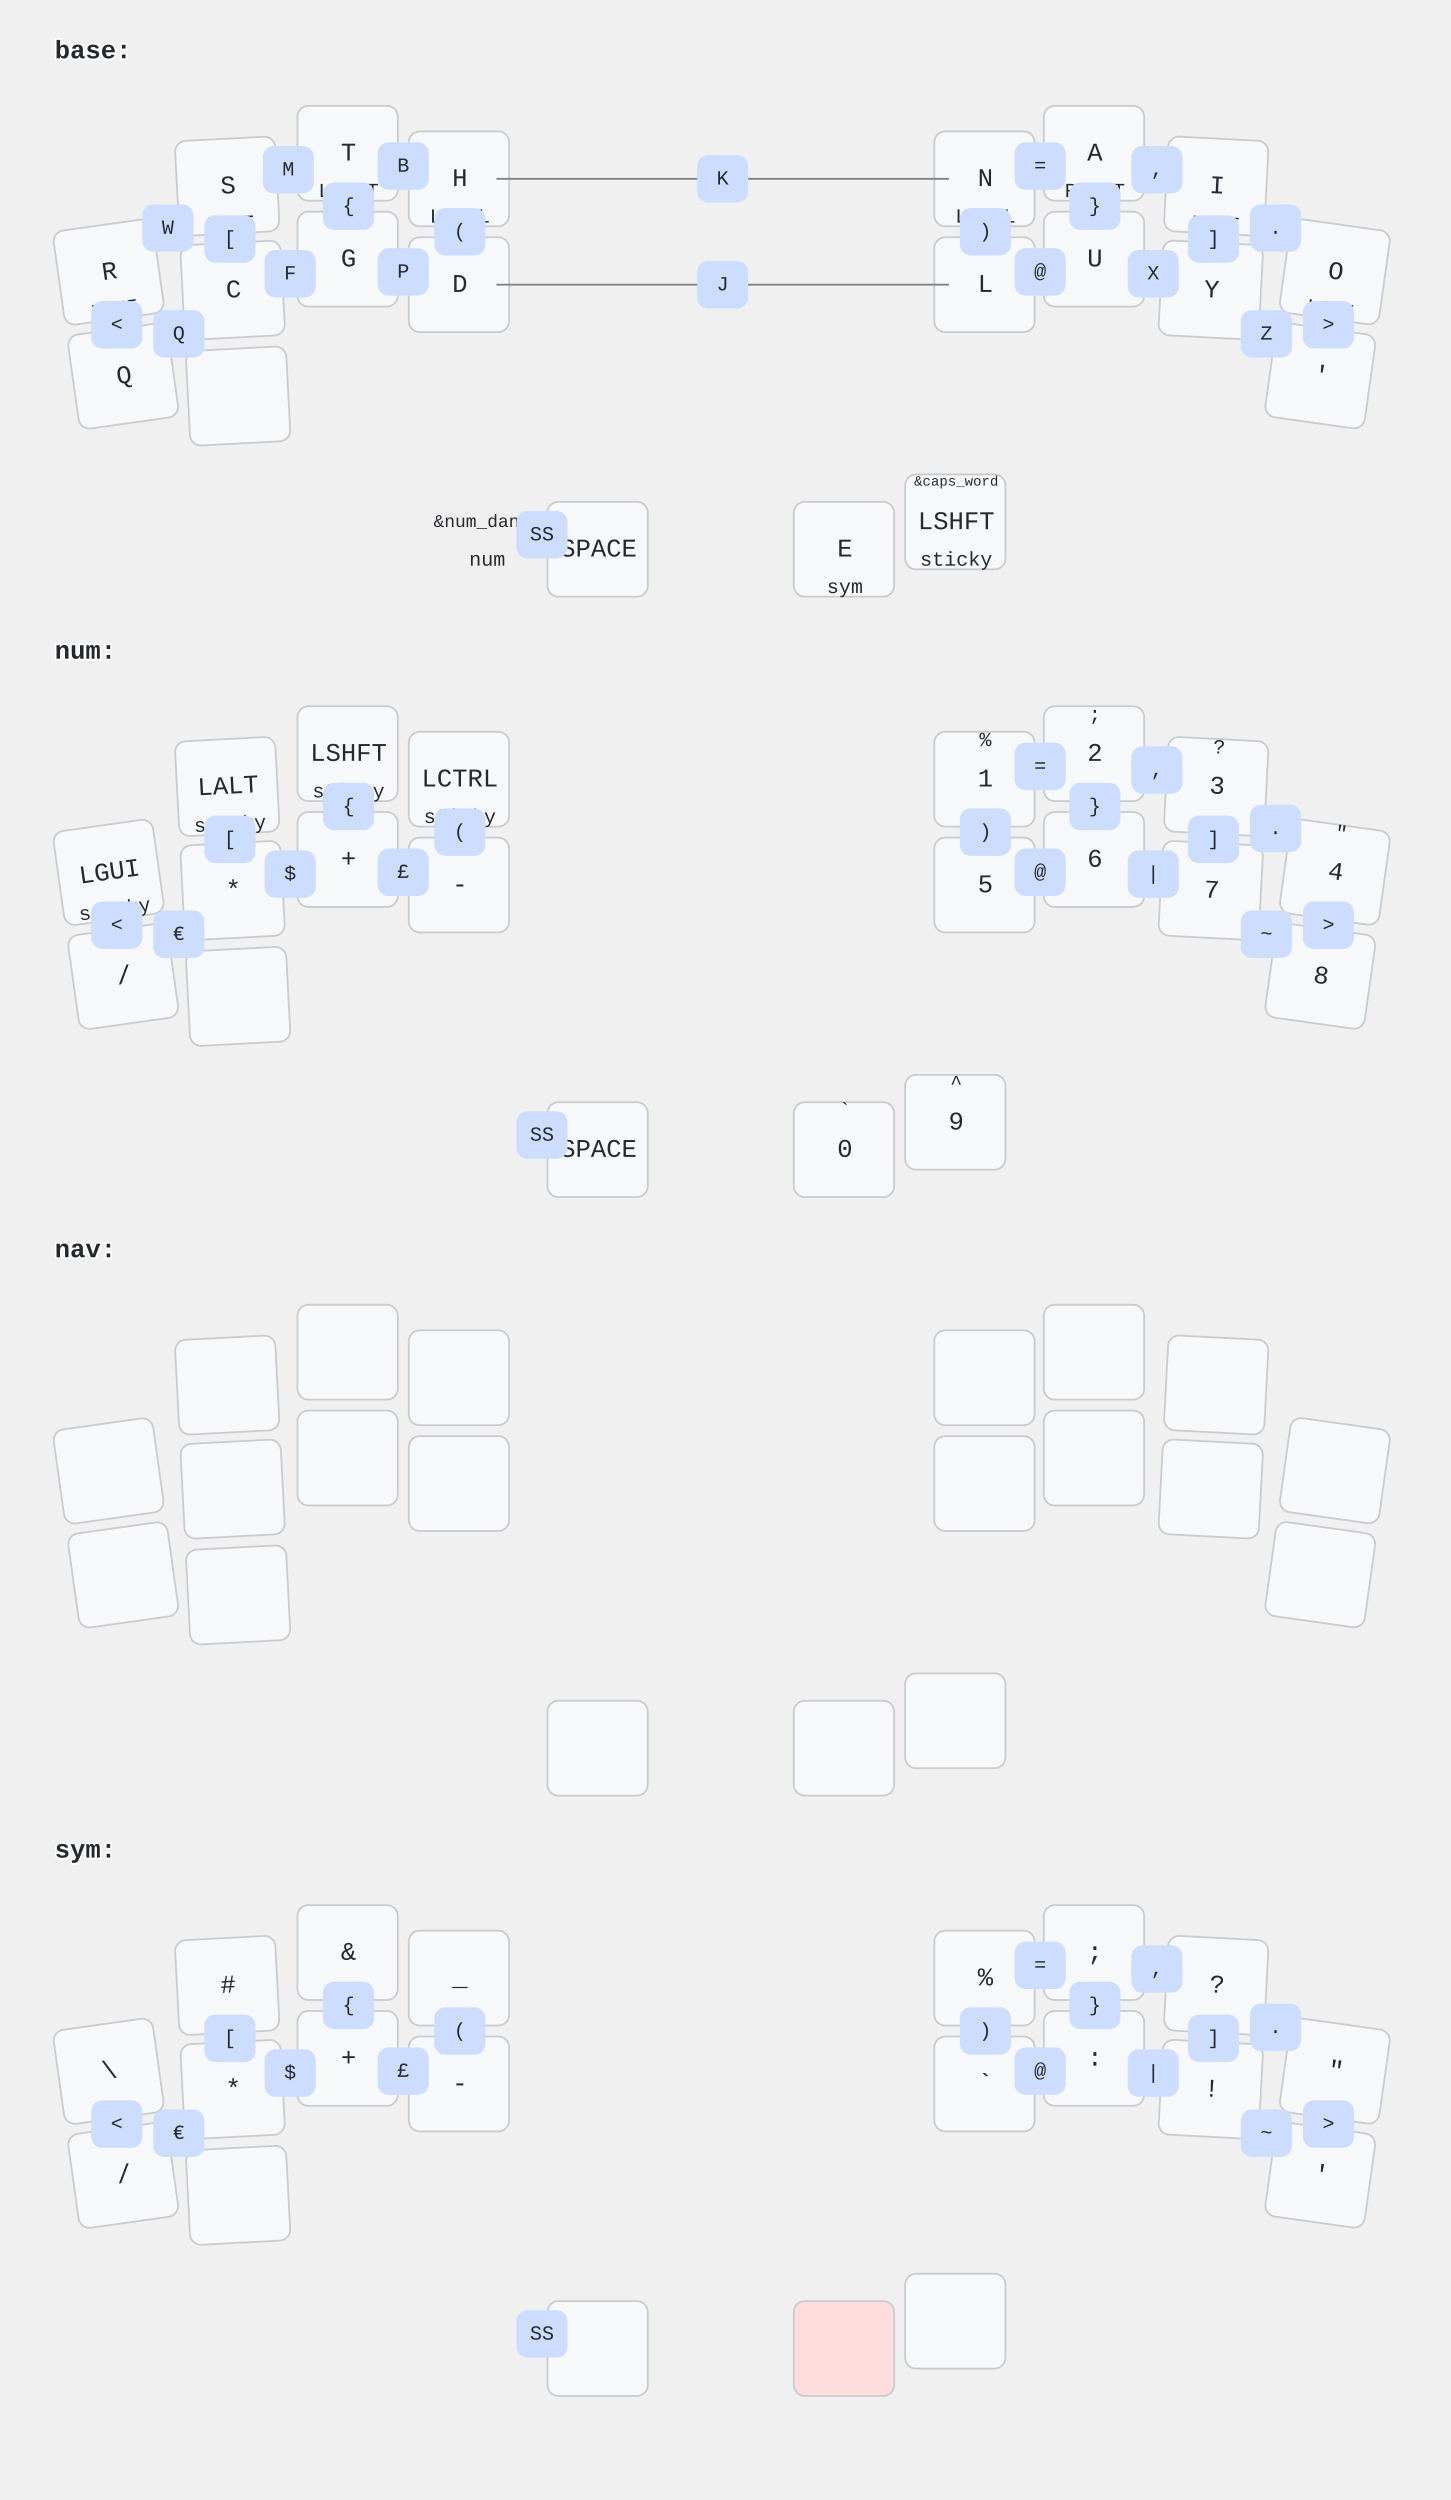
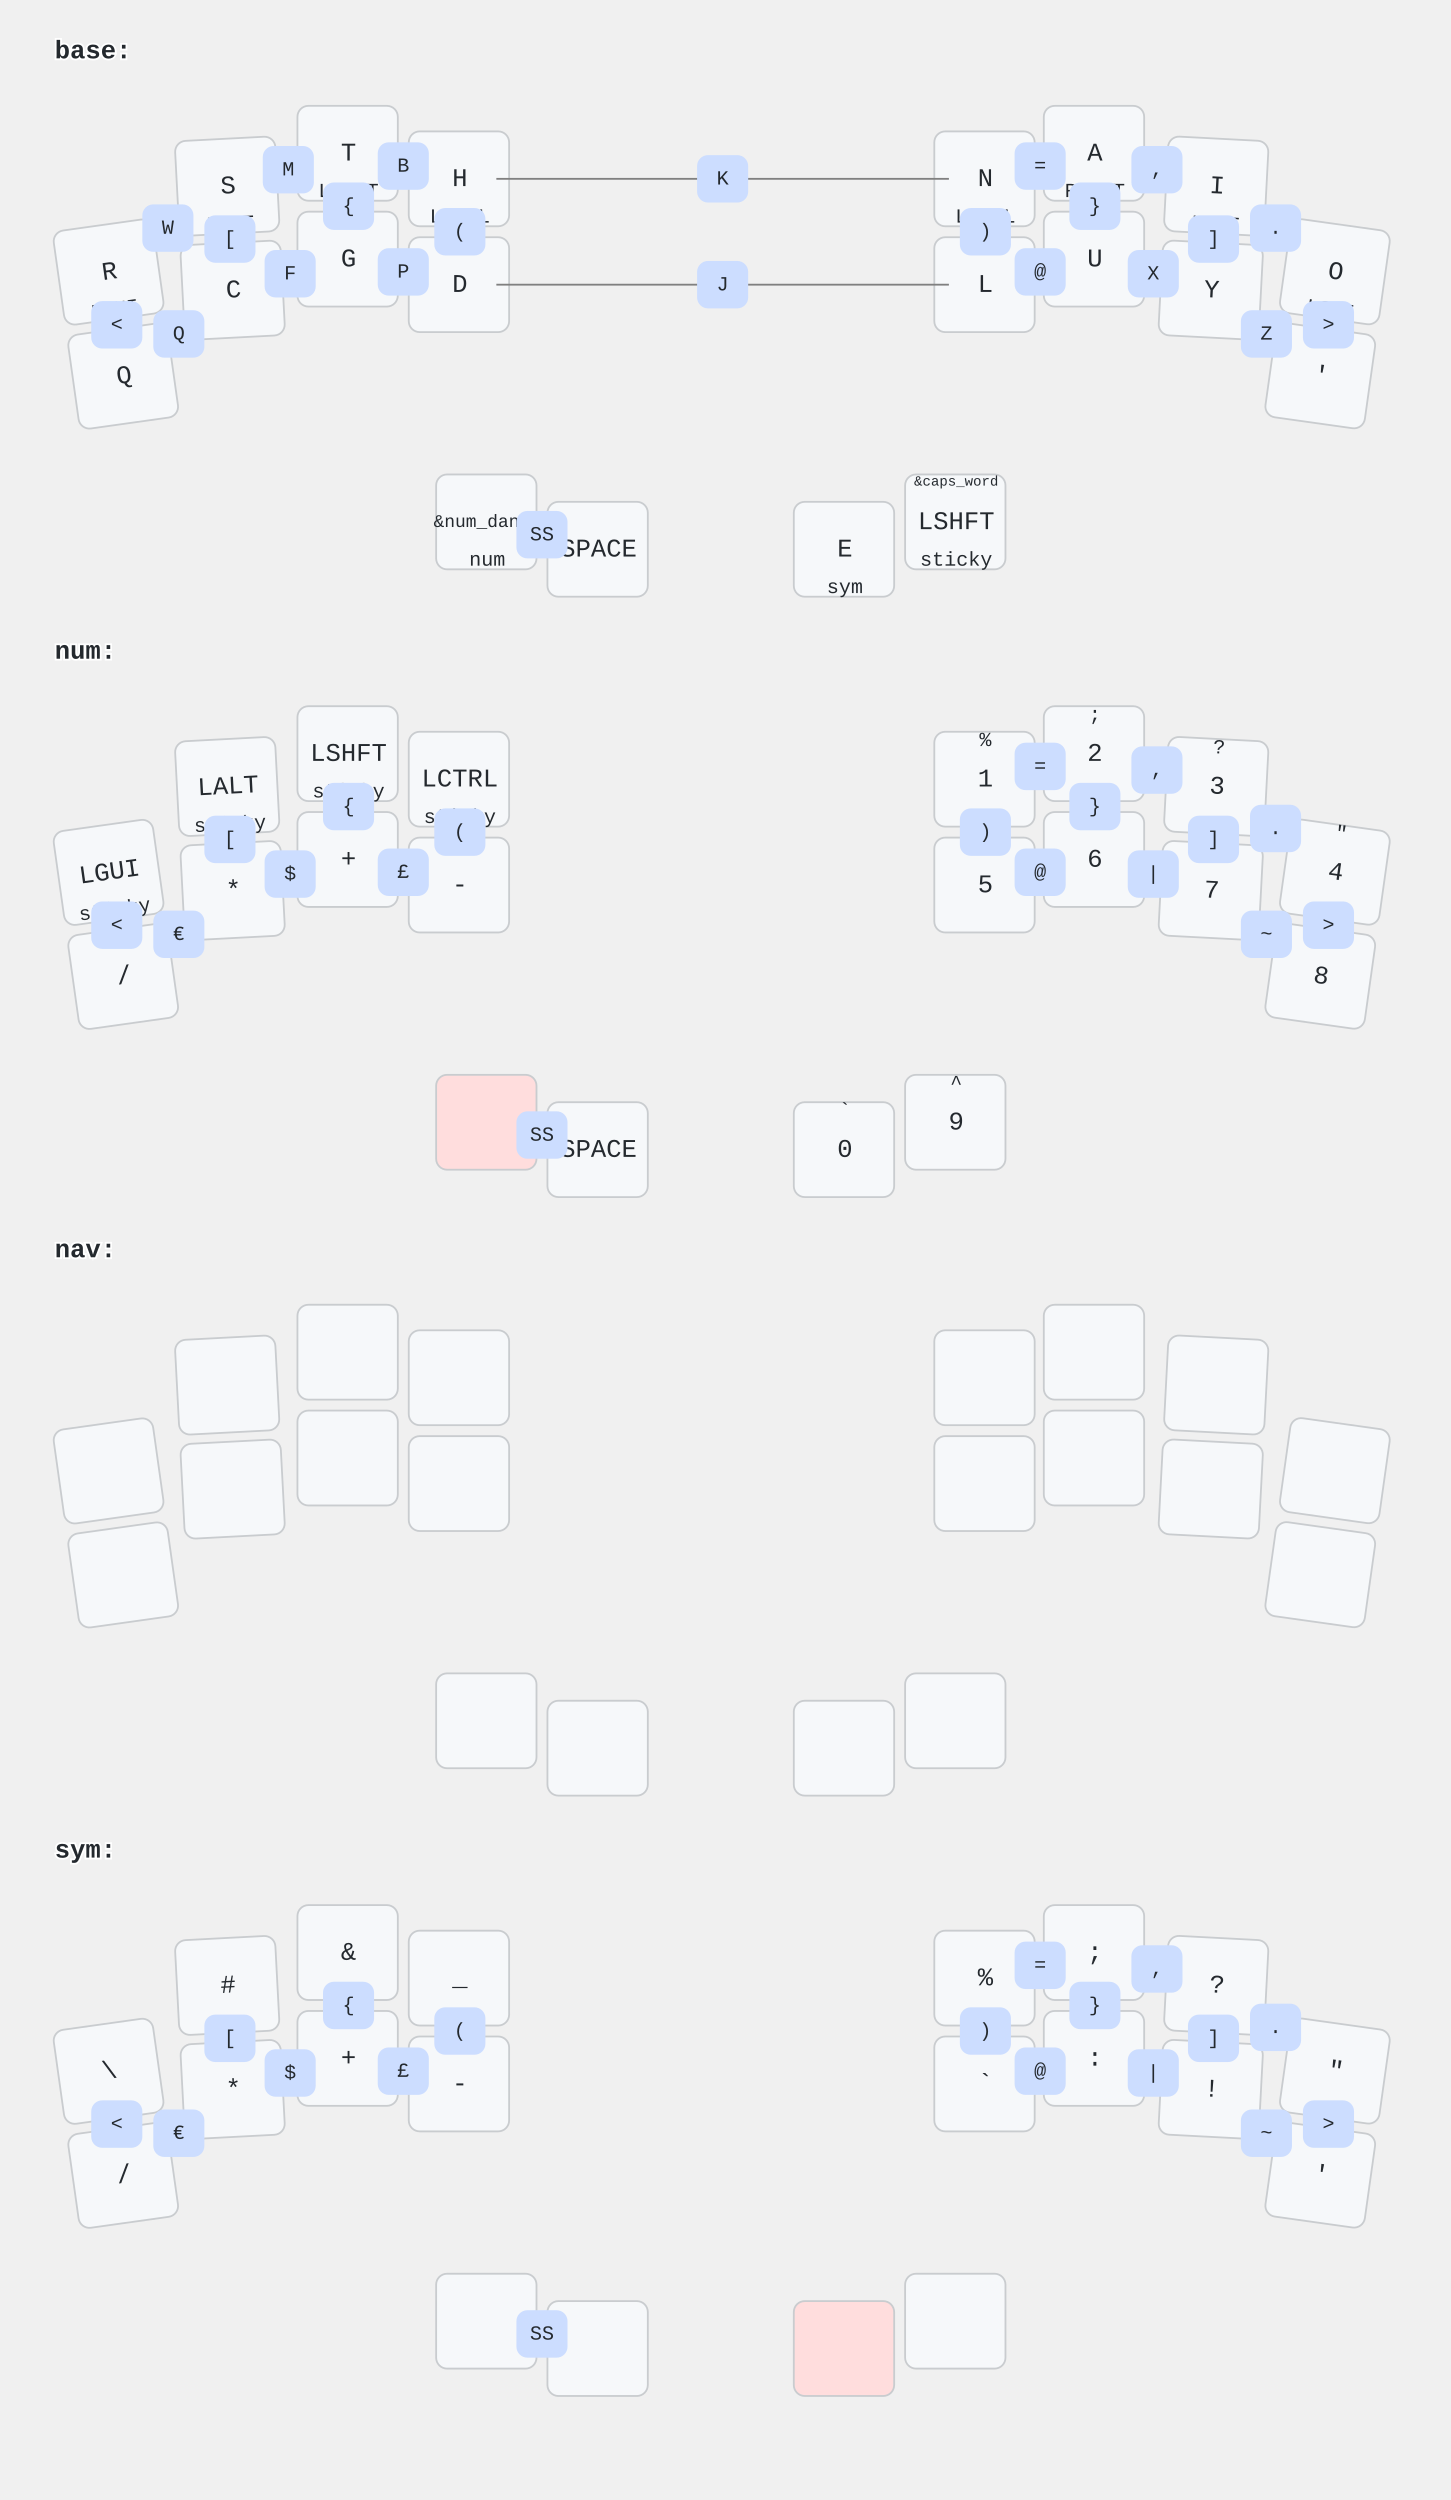
<svg xmlns="http://www.w3.org/2000/svg" width="795" height="1370" viewBox="0 0 795 1370" class="keymap">
  <style>/* inherit t  o force styles through use tags */
svg path {
    fill: inherit;
}

/* font and background color specifications */
svg.keymap {
    font-family: SFMono-Regular,Consolas,Liberation Mono,Menlo,monospace;
    font-size: 14px;
    font-kerning: normal;
    text-rendering: optimizeLegibility;
    fill: #24292e;
}

/* default key styling */
rect.key {
    fill: #f6f8fa;
    stroke: #c9cccf;
    stroke-width: 1;
}

/* default key side styling, only used is draw_key_sides is set */
rect.side {
    filter: brightness(90%);
}

/* color accent for combo boxes */
rect.combo, rect.combo-separate {
    fill: #cdf;
}

/* color accent for held keys */
rect.held, rect.combo.held {
    fill: #fdd;
}

/* color accent for ghost (optional) keys */
rect.ghost, rect.combo.ghost {
    display: none;
}

text {
    text-anchor: middle;
    dominant-baseline: middle;
}

/* styling for layer labels */
text.label {
    font-weight: bold;
    text-anchor: start;
    stroke: white;
    stroke-width: 2;
    paint-order: stroke;
}

/* styling for combo tap, and key hold/shifted label text */
text.combo, text.hold, text.shifted {
    font-size: 11px;
}

text.hold {
    text-anchor: middle;
    dominant-baseline: auto;
}

text.shifted {
    text-anchor: middle;
    dominant-baseline: hanging;
}

/* styling for hold/shifted label text in combo box */
text.combo.hold, text.combo.shifted {
    font-size: 8px;
}

/* lighter symbol for transparent keys */
text.trans {
    fill: #7b7e81;
}

/* styling for combo dendrons */
path.combo {
    stroke-width: 1;
    stroke: gray;
    fill: none;
}

/* Start Tabler Icons Cleanup */
/* cannot use height/width with glyphs */
.icon-tabler &gt; path {
    fill: inherit;
    stroke: inherit;
    stroke-width: 2;
}
/* hide tabler's default box */
.icon-tabler &gt; path[stroke="none"][fill="none"] {
    visibility: hidden;
}
/* End Tabler Icons Cleanup */
</style>
  <g transform="translate(30, 0)" class="layer-base">
    <text x="0" y="28" class="label">base:</text>
    <g transform="translate(0, 56)">
      <g transform="translate(30, 93) rotate(-8.0)" class="key keypos-0">
        <rect rx="6" ry="6" x="-28" y="-26" width="55" height="52" class="key" />
        <text x="0" y="0" class="key tap">R</text>
        <text x="0" y="24" class="key hold">LGUI</text>
      </g>
      <g transform="translate(95, 46) rotate(-3.0)" class="key keypos-1">
        <rect rx="6" ry="6" x="-28" y="-26" width="55" height="52" class="key" />
        <text x="0" y="0" class="key tap">S</text>
        <text x="0" y="24" class="key hold">LALT</text>
      </g>
      <g transform="translate(161, 28)" class="key keypos-2">
        <rect rx="6" ry="6" x="-28" y="-26" width="55" height="52" class="key" />
        <text x="0" y="0" class="key tap">T</text>
        <text x="0" y="24" class="key hold">LSHFT</text>
      </g>
      <g transform="translate(222, 42)" class="key keypos-3">
        <rect rx="6" ry="6" x="-28" y="-26" width="55" height="52" class="key" />
        <text x="0" y="0" class="key tap">H</text>
        <text x="0" y="24" class="key hold">LCTRL</text>
      </g>
      <g transform="translate(283, 71)" class="key ghost keypos-4">
        <rect rx="6" ry="6" x="-28" y="-26" width="55" height="52" class="key ghost" />
      </g>
      <g transform="translate(449, 71)" class="key ghost keypos-5">
        <rect rx="6" ry="6" x="-28" y="-26" width="55" height="52" class="key ghost" />
      </g>
      <g transform="translate(510, 42)" class="key keypos-6">
        <rect rx="6" ry="6" x="-28" y="-26" width="55" height="52" class="key" />
        <text x="0" y="0" class="key tap">N</text>
        <text x="0" y="24" class="key hold">LCTRL</text>
      </g>
      <g transform="translate(570, 28)" class="key keypos-7">
        <rect rx="6" ry="6" x="-28" y="-26" width="55" height="52" class="key" />
        <text x="0" y="0" class="key tap">A</text>
        <text x="0" y="24" class="key hold">RSHFT</text>
      </g>
      <g transform="translate(637, 46) rotate(3.0)" class="key keypos-8">
        <rect rx="6" ry="6" x="-28" y="-26" width="55" height="52" class="key" />
        <text x="0" y="0" class="key tap">I</text>
        <text x="0" y="24" class="key hold">LALT</text>
      </g>
      <g transform="translate(702, 93) rotate(8.0)" class="key keypos-9">
        <rect rx="6" ry="6" x="-28" y="-26" width="55" height="52" class="key" />
        <text x="0" y="0" class="key tap">O</text>
        <text x="0" y="24" class="key hold">LGUI</text>
      </g>
      <g transform="translate(38, 150) rotate(-8.0)" class="key keypos-10">
        <rect rx="6" ry="6" x="-28" y="-26" width="55" height="52" class="key" />
        <text x="0" y="0" class="key tap">Q</text>
      </g>
      <g transform="translate(98, 103) rotate(-3.0)" class="key keypos-11">
        <rect rx="6" ry="6" x="-28" y="-26" width="55" height="52" class="key" />
        <text x="0" y="0" class="key tap">C</text>
      </g>
      <g transform="translate(161, 86)" class="key keypos-12">
        <rect rx="6" ry="6" x="-28" y="-26" width="55" height="52" class="key" />
        <text x="0" y="0" class="key tap">G</text>
      </g>
      <g transform="translate(222, 100)" class="key keypos-13">
        <rect rx="6" ry="6" x="-28" y="-26" width="55" height="52" class="key" />
        <text x="0" y="0" class="key tap">D</text>
      </g>
      <g transform="translate(283, 129)" class="key ghost keypos-14">
        <rect rx="6" ry="6" x="-28" y="-26" width="55" height="52" class="key ghost" />
      </g>
      <g transform="translate(449, 129)" class="key ghost keypos-15">
        <rect rx="6" ry="6" x="-28" y="-26" width="55" height="52" class="key ghost" />
      </g>
      <g transform="translate(510, 100)" class="key keypos-16">
        <rect rx="6" ry="6" x="-28" y="-26" width="55" height="52" class="key" />
        <text x="0" y="0" class="key tap">L</text>
      </g>
      <g transform="translate(570, 86)" class="key keypos-17">
        <rect rx="6" ry="6" x="-28" y="-26" width="55" height="52" class="key" />
        <text x="0" y="0" class="key tap">U</text>
      </g>
      <g transform="translate(634, 103) rotate(3.0)" class="key keypos-18">
        <rect rx="6" ry="6" x="-28" y="-26" width="55" height="52" class="key" />
        <text x="0" y="0" class="key tap">Y</text>
      </g>
      <g transform="translate(694, 150) rotate(8.0)" class="key keypos-19">
        <rect rx="6" ry="6" x="-28" y="-26" width="55" height="52" class="key" />
        <text x="0" y="0" class="key tap">'</text>
      </g>
-       <g transform="translate(101, 161) rotate(-3.0)" class="key trans keypos-20">
-         <rect rx="6" ry="6" x="-28" y="-26" width="55" height="52" class="key trans" />
+       <g transform="translate(101, 161) rotate(-3.0)" class="key ghost keypos-20">
+         <rect rx="6" ry="6" x="-28" y="-26" width="55" height="52" class="key ghost" />
      </g>
      <g transform="translate(161, 143)" class="key ghost keypos-21">
        <rect rx="6" ry="6" x="-28" y="-26" width="55" height="52" class="key ghost" />
      </g>
      <g transform="translate(222, 158)" class="key ghost keypos-22">
        <rect rx="6" ry="6" x="-28" y="-26" width="55" height="52" class="key ghost" />
      </g>
      <g transform="translate(510, 158)" class="key ghost keypos-23">
        <rect rx="6" ry="6" x="-28" y="-26" width="55" height="52" class="key ghost" />
      </g>
      <g transform="translate(570, 143)" class="key ghost keypos-24">
        <rect rx="6" ry="6" x="-28" y="-26" width="55" height="52" class="key ghost" />
      </g>
      <g transform="translate(631, 161) rotate(3.0)" class="key ghost keypos-25">
        <rect rx="6" ry="6" x="-28" y="-26" width="55" height="52" class="key ghost" />
      </g>
-       <g transform="translate(237, 230)" class="key ghost keypos-26">
-         <rect rx="6" ry="6" x="-28" y="-26" width="55" height="52" class="key ghost" />
-         <text x="0" y="0" class="key ghost tap">
+       <g transform="translate(237, 230)" class="key keypos-26">
+         <rect rx="6" ry="6" x="-28" y="-26" width="55" height="52" class="key" />
+         <text x="0" y="0" class="key tap">
          <tspan style="font-size: 70%">&amp;num_dance</tspan>
        </text>
-         <text x="0" y="24" class="key ghost hold">num</text>
+         <text x="0" y="24" class="key hold">num</text>
      </g>
      <g transform="translate(298, 245)" class="key keypos-27">
        <rect rx="6" ry="6" x="-28" y="-26" width="55" height="52" class="key" />
        <text x="0" y="0" class="key tap">SPACE</text>
      </g>
      <g transform="translate(433, 245)" class="key keypos-28">
        <rect rx="6" ry="6" x="-28" y="-26" width="55" height="52" class="key" />
        <text x="0" y="0" class="key tap">E</text>
        <text x="0" y="24" class="key hold">sym</text>
      </g>
      <g transform="translate(494, 230)" class="key keypos-29">
        <rect rx="6" ry="6" x="-28" y="-26" width="55" height="52" class="key" />
        <text x="0" y="0" class="key tap">LSHFT</text>
        <text x="0" y="24" class="key hold">sticky</text>
        <text x="0" y="-24" class="key shifted">
          <tspan style="font-size: 70%">&amp;caps_word</tspan>
        </text>
      </g>
      <g class="combo combopos-0">
        <rect rx="6" ry="6" x="48" y="56" width="28" height="26" class="combo" />
        <text x="62" y="69" class="combo tap">W</text>
      </g>
      <g class="combo combopos-1">
        <rect rx="6" ry="6" x="114" y="24" width="28" height="26" class="combo" />
        <text x="128" y="37" class="combo tap">M</text>
      </g>
      <g class="combo combopos-2">
        <rect rx="6" ry="6" x="177" y="22" width="28" height="26" class="combo" />
        <text x="191" y="35" class="combo tap">B</text>
      </g>
      <g class="combo combopos-3">
        <path d="M366,42 l-124,0" class="combo" />
        <path d="M366,42 l124,0" class="combo" />
        <rect rx="6" ry="6" x="352" y="29" width="28" height="26" class="combo" />
        <text x="366" y="42" class="combo tap">K</text>
      </g>
      <g class="combo combopos-4">
        <rect rx="6" ry="6" x="526" y="22" width="28" height="26" class="combo" />
        <text x="540" y="35" class="combo tap">=</text>
      </g>
      <g class="combo combopos-5">
        <rect rx="6" ry="6" x="590" y="24" width="28" height="26" class="combo" />
        <text x="604" y="37" class="combo tap">,</text>
      </g>
      <g class="combo combopos-6">
        <rect rx="6" ry="6" x="655" y="56" width="28" height="26" class="combo" />
        <text x="669" y="69" class="combo tap">.</text>
      </g>
      <g class="combo combopos-7">
        <rect rx="6" ry="6" x="54" y="114" width="28" height="26" class="combo" />
        <text x="68" y="127" class="combo tap">Q</text>
      </g>
      <g class="combo combopos-8">
        <rect rx="6" ry="6" x="115" y="81" width="28" height="26" class="combo" />
        <text x="129" y="94" class="combo tap">F</text>
      </g>
      <g class="combo combopos-9">
        <rect rx="6" ry="6" x="177" y="80" width="28" height="26" class="combo" />
        <text x="191" y="93" class="combo tap">P</text>
      </g>
      <g class="combo combopos-10">
        <path d="M366,100 l-124,0" class="combo" />
        <path d="M366,100 l124,0" class="combo" />
        <rect rx="6" ry="6" x="352" y="87" width="28" height="26" class="combo" />
        <text x="366" y="100" class="combo tap">J</text>
      </g>
      <g class="combo combopos-11">
        <rect rx="6" ry="6" x="526" y="80" width="28" height="26" class="combo" />
        <text x="540" y="93" class="combo tap">@</text>
      </g>
      <g class="combo combopos-12">
        <rect rx="6" ry="6" x="588" y="81" width="28" height="26" class="combo" />
        <text x="602" y="94" class="combo tap">X</text>
      </g>
      <g class="combo combopos-13">
        <rect rx="6" ry="6" x="650" y="114" width="28" height="26" class="combo" />
        <text x="664" y="127" class="combo tap">Z</text>
      </g>
      <g class="combo combopos-14">
        <rect rx="6" ry="6" x="253" y="224" width="28" height="26" class="combo" />
        <text x="267" y="237" class="combo tap">SS</text>
      </g>
      <g class="combo combopos-15">
        <rect rx="6" ry="6" x="20" y="109" width="28" height="26" class="combo" />
        <text x="34" y="122" class="combo tap">&lt;</text>
      </g>
      <g class="combo combopos-16">
        <rect rx="6" ry="6" x="82" y="62" width="28" height="26" class="combo" />
        <text x="96" y="75" class="combo tap">[</text>
      </g>
      <g class="combo combopos-17">
        <rect rx="6" ry="6" x="147" y="44" width="28" height="26" class="combo" />
        <text x="161" y="57" class="combo tap">{</text>
      </g>
      <g class="combo combopos-18">
        <rect rx="6" ry="6" x="208" y="58" width="28" height="26" class="combo" />
        <text x="222" y="71" class="combo tap">(</text>
      </g>
      <g class="combo combopos-19">
        <rect rx="6" ry="6" x="496" y="58" width="28" height="26" class="combo" />
        <text x="510" y="71" class="combo tap">)</text>
      </g>
      <g class="combo combopos-20">
        <rect rx="6" ry="6" x="556" y="44" width="28" height="26" class="combo" />
        <text x="570" y="57" class="combo tap">}</text>
      </g>
      <g class="combo combopos-21">
        <rect rx="6" ry="6" x="621" y="62" width="28" height="26" class="combo" />
        <text x="635" y="75" class="combo tap">]</text>
      </g>
      <g class="combo combopos-22">
        <rect rx="6" ry="6" x="684" y="109" width="28" height="26" class="combo" />
        <text x="698" y="122" class="combo tap">&gt;</text>
      </g>
    </g>
  </g>
  <g transform="translate(30, 329)" class="layer-num">
    <text x="0" y="28" class="label">num:</text>
    <g transform="translate(0, 56)">
      <g transform="translate(30, 93) rotate(-8.0)" class="key keypos-0">
        <rect rx="6" ry="6" x="-28" y="-26" width="55" height="52" class="key" />
        <text x="0" y="0" class="key tap">LGUI</text>
        <text x="0" y="24" class="key hold">sticky</text>
      </g>
      <g transform="translate(95, 46) rotate(-3.0)" class="key keypos-1">
        <rect rx="6" ry="6" x="-28" y="-26" width="55" height="52" class="key" />
        <text x="0" y="0" class="key tap">LALT</text>
        <text x="0" y="24" class="key hold">sticky</text>
      </g>
      <g transform="translate(161, 28)" class="key keypos-2">
        <rect rx="6" ry="6" x="-28" y="-26" width="55" height="52" class="key" />
        <text x="0" y="0" class="key tap">LSHFT</text>
        <text x="0" y="24" class="key hold">sticky</text>
      </g>
      <g transform="translate(222, 42)" class="key keypos-3">
        <rect rx="6" ry="6" x="-28" y="-26" width="55" height="52" class="key" />
        <text x="0" y="0" class="key tap">LCTRL</text>
        <text x="0" y="24" class="key hold">sticky</text>
      </g>
      <g transform="translate(283, 71)" class="key ghost keypos-4">
        <rect rx="6" ry="6" x="-28" y="-26" width="55" height="52" class="key ghost" />
      </g>
      <g transform="translate(449, 71)" class="key ghost keypos-5">
        <rect rx="6" ry="6" x="-28" y="-26" width="55" height="52" class="key ghost" />
      </g>
      <g transform="translate(510, 42)" class="key keypos-6">
        <rect rx="6" ry="6" x="-28" y="-26" width="55" height="52" class="key" />
        <text x="0" y="0" class="key tap">1</text>
        <text x="0" y="-24" class="key shifted">%</text>
      </g>
      <g transform="translate(570, 28)" class="key keypos-7">
        <rect rx="6" ry="6" x="-28" y="-26" width="55" height="52" class="key" />
        <text x="0" y="0" class="key tap">2</text>
        <text x="0" y="-24" class="key shifted">;</text>
      </g>
      <g transform="translate(637, 46) rotate(3.0)" class="key keypos-8">
        <rect rx="6" ry="6" x="-28" y="-26" width="55" height="52" class="key" />
        <text x="0" y="0" class="key tap">3</text>
        <text x="0" y="-24" class="key shifted">?</text>
      </g>
      <g transform="translate(702, 93) rotate(8.0)" class="key keypos-9">
        <rect rx="6" ry="6" x="-28" y="-26" width="55" height="52" class="key" />
        <text x="0" y="0" class="key tap">4</text>
        <text x="0" y="-24" class="key shifted">"</text>
      </g>
      <g transform="translate(38, 150) rotate(-8.0)" class="key keypos-10">
        <rect rx="6" ry="6" x="-28" y="-26" width="55" height="52" class="key" />
        <text x="0" y="0" class="key tap">/</text>
        <text x="0" y="-24" class="key shifted">\</text>
      </g>
      <g transform="translate(98, 103) rotate(-3.0)" class="key keypos-11">
        <rect rx="6" ry="6" x="-28" y="-26" width="55" height="52" class="key" />
        <text x="0" y="0" class="key tap">*</text>
        <text x="0" y="-24" class="key shifted">#</text>
      </g>
      <g transform="translate(161, 86)" class="key keypos-12">
        <rect rx="6" ry="6" x="-28" y="-26" width="55" height="52" class="key" />
        <text x="0" y="0" class="key tap">+</text>
        <text x="0" y="-24" class="key shifted">&amp;</text>
      </g>
      <g transform="translate(222, 100)" class="key keypos-13">
        <rect rx="6" ry="6" x="-28" y="-26" width="55" height="52" class="key" />
        <text x="0" y="0" class="key tap">-</text>
        <text x="0" y="-24" class="key shifted">_</text>
      </g>
      <g transform="translate(283, 129)" class="key ghost keypos-14">
        <rect rx="6" ry="6" x="-28" y="-26" width="55" height="52" class="key ghost" />
      </g>
      <g transform="translate(449, 129)" class="key ghost keypos-15">
        <rect rx="6" ry="6" x="-28" y="-26" width="55" height="52" class="key ghost" />
      </g>
      <g transform="translate(510, 100)" class="key keypos-16">
        <rect rx="6" ry="6" x="-28" y="-26" width="55" height="52" class="key" />
        <text x="0" y="0" class="key tap">5</text>
        <text x="0" y="-24" class="key shifted">`</text>
      </g>
      <g transform="translate(570, 86)" class="key keypos-17">
        <rect rx="6" ry="6" x="-28" y="-26" width="55" height="52" class="key" />
        <text x="0" y="0" class="key tap">6</text>
        <text x="0" y="-24" class="key shifted">:</text>
      </g>
      <g transform="translate(634, 103) rotate(3.0)" class="key keypos-18">
        <rect rx="6" ry="6" x="-28" y="-26" width="55" height="52" class="key" />
        <text x="0" y="0" class="key tap">7</text>
        <text x="0" y="-24" class="key shifted">!</text>
      </g>
      <g transform="translate(694, 150) rotate(8.0)" class="key keypos-19">
        <rect rx="6" ry="6" x="-28" y="-26" width="55" height="52" class="key" />
        <text x="0" y="0" class="key tap">8</text>
        <text x="0" y="-24" class="key shifted">'</text>
      </g>
-       <g transform="translate(101, 161) rotate(-3.0)" class="key trans keypos-20">
-         <rect rx="6" ry="6" x="-28" y="-26" width="55" height="52" class="key trans" />
+       <g transform="translate(101, 161) rotate(-3.0)" class="key ghost keypos-20">
+         <rect rx="6" ry="6" x="-28" y="-26" width="55" height="52" class="key ghost" />
      </g>
      <g transform="translate(161, 143)" class="key ghost keypos-21">
        <rect rx="6" ry="6" x="-28" y="-26" width="55" height="52" class="key ghost" />
      </g>
      <g transform="translate(222, 158)" class="key ghost keypos-22">
        <rect rx="6" ry="6" x="-28" y="-26" width="55" height="52" class="key ghost" />
      </g>
      <g transform="translate(510, 158)" class="key ghost keypos-23">
        <rect rx="6" ry="6" x="-28" y="-26" width="55" height="52" class="key ghost" />
      </g>
      <g transform="translate(570, 143)" class="key ghost keypos-24">
        <rect rx="6" ry="6" x="-28" y="-26" width="55" height="52" class="key ghost" />
      </g>
      <g transform="translate(631, 161) rotate(3.0)" class="key ghost keypos-25">
        <rect rx="6" ry="6" x="-28" y="-26" width="55" height="52" class="key ghost" />
      </g>
-       <g transform="translate(237, 230)" class="key ghost keypos-26">
-         <rect rx="6" ry="6" x="-28" y="-26" width="55" height="52" class="key ghost" />
+       <g transform="translate(237, 230)" class="key held keypos-26">
+         <rect rx="6" ry="6" x="-28" y="-26" width="55" height="52" class="key held" />
      </g>
      <g transform="translate(298, 245)" class="key keypos-27">
        <rect rx="6" ry="6" x="-28" y="-26" width="55" height="52" class="key" />
        <text x="0" y="0" class="key tap">SPACE</text>
      </g>
      <g transform="translate(433, 245)" class="key keypos-28">
        <rect rx="6" ry="6" x="-28" y="-26" width="55" height="52" class="key" />
        <text x="0" y="0" class="key tap">0</text>
        <text x="0" y="-24" class="key shifted">`</text>
      </g>
      <g transform="translate(494, 230)" class="key keypos-29">
        <rect rx="6" ry="6" x="-28" y="-26" width="55" height="52" class="key" />
        <text x="0" y="0" class="key tap">9</text>
        <text x="0" y="-24" class="key shifted">^</text>
      </g>
      <g class="combo combopos-0">
        <rect rx="6" ry="6" x="526" y="22" width="28" height="26" class="combo" />
        <text x="540" y="35" class="combo tap">=</text>
      </g>
      <g class="combo combopos-1">
        <rect rx="6" ry="6" x="590" y="24" width="28" height="26" class="combo" />
        <text x="604" y="37" class="combo tap">,</text>
      </g>
      <g class="combo combopos-2">
        <rect rx="6" ry="6" x="655" y="56" width="28" height="26" class="combo" />
        <text x="669" y="69" class="combo tap">.</text>
      </g>
      <g class="combo combopos-3">
        <rect rx="6" ry="6" x="526" y="80" width="28" height="26" class="combo" />
        <text x="540" y="93" class="combo tap">@</text>
      </g>
      <g class="combo combopos-4">
        <rect rx="6" ry="6" x="253" y="224" width="28" height="26" class="combo" />
        <text x="267" y="237" class="combo tap">SS</text>
      </g>
      <g class="combo combopos-5">
        <rect rx="6" ry="6" x="20" y="109" width="28" height="26" class="combo" />
        <text x="34" y="122" class="combo tap">&lt;</text>
      </g>
      <g class="combo combopos-6">
        <rect rx="6" ry="6" x="82" y="62" width="28" height="26" class="combo" />
        <text x="96" y="75" class="combo tap">[</text>
      </g>
      <g class="combo combopos-7">
        <rect rx="6" ry="6" x="147" y="44" width="28" height="26" class="combo" />
        <text x="161" y="57" class="combo tap">{</text>
      </g>
      <g class="combo combopos-8">
        <rect rx="6" ry="6" x="208" y="58" width="28" height="26" class="combo" />
        <text x="222" y="71" class="combo tap">(</text>
      </g>
      <g class="combo combopos-9">
        <rect rx="6" ry="6" x="496" y="58" width="28" height="26" class="combo" />
        <text x="510" y="71" class="combo tap">)</text>
      </g>
      <g class="combo combopos-10">
        <rect rx="6" ry="6" x="556" y="44" width="28" height="26" class="combo" />
        <text x="570" y="57" class="combo tap">}</text>
      </g>
      <g class="combo combopos-11">
        <rect rx="6" ry="6" x="621" y="62" width="28" height="26" class="combo" />
        <text x="635" y="75" class="combo tap">]</text>
      </g>
      <g class="combo combopos-12">
        <rect rx="6" ry="6" x="684" y="109" width="28" height="26" class="combo" />
        <text x="698" y="122" class="combo tap">&gt;</text>
      </g>
      <g class="combo combopos-13">
        <rect rx="6" ry="6" x="54" y="114" width="28" height="26" class="combo" />
        <text x="68" y="127" class="combo tap">€</text>
      </g>
      <g class="combo combopos-14">
        <rect rx="6" ry="6" x="115" y="81" width="28" height="26" class="combo" />
        <text x="129" y="94" class="combo tap">$</text>
      </g>
      <g class="combo combopos-15">
        <rect rx="6" ry="6" x="177" y="80" width="28" height="26" class="combo" />
        <text x="191" y="93" class="combo tap">£</text>
      </g>
      <g class="combo combopos-16">
        <rect rx="6" ry="6" x="588" y="81" width="28" height="26" class="combo" />
        <text x="602" y="94" class="combo tap">|</text>
      </g>
      <g class="combo combopos-17">
        <rect rx="6" ry="6" x="650" y="114" width="28" height="26" class="combo" />
        <text x="664" y="127" class="combo tap">~</text>
      </g>
    </g>
  </g>
  <g transform="translate(30, 657)" class="layer-nav">
    <text x="0" y="28" class="label">nav:</text>
    <g transform="translate(0, 56)">
      <g transform="translate(30, 93) rotate(-8.0)" class="key trans keypos-0">
        <rect rx="6" ry="6" x="-28" y="-26" width="55" height="52" class="key trans" />
      </g>
      <g transform="translate(95, 46) rotate(-3.0)" class="key trans keypos-1">
        <rect rx="6" ry="6" x="-28" y="-26" width="55" height="52" class="key trans" />
      </g>
      <g transform="translate(161, 28)" class="key trans keypos-2">
        <rect rx="6" ry="6" x="-28" y="-26" width="55" height="52" class="key trans" />
      </g>
      <g transform="translate(222, 42)" class="key trans keypos-3">
        <rect rx="6" ry="6" x="-28" y="-26" width="55" height="52" class="key trans" />
      </g>
      <g transform="translate(283, 71)" class="key ghost keypos-4">
        <rect rx="6" ry="6" x="-28" y="-26" width="55" height="52" class="key ghost" />
      </g>
      <g transform="translate(449, 71)" class="key ghost keypos-5">
        <rect rx="6" ry="6" x="-28" y="-26" width="55" height="52" class="key ghost" />
      </g>
      <g transform="translate(510, 42)" class="key trans keypos-6">
        <rect rx="6" ry="6" x="-28" y="-26" width="55" height="52" class="key trans" />
      </g>
      <g transform="translate(570, 28)" class="key trans keypos-7">
        <rect rx="6" ry="6" x="-28" y="-26" width="55" height="52" class="key trans" />
      </g>
      <g transform="translate(637, 46) rotate(3.0)" class="key trans keypos-8">
        <rect rx="6" ry="6" x="-28" y="-26" width="55" height="52" class="key trans" />
      </g>
      <g transform="translate(702, 93) rotate(8.0)" class="key trans keypos-9">
        <rect rx="6" ry="6" x="-28" y="-26" width="55" height="52" class="key trans" />
      </g>
      <g transform="translate(38, 150) rotate(-8.0)" class="key trans keypos-10">
        <rect rx="6" ry="6" x="-28" y="-26" width="55" height="52" class="key trans" />
      </g>
      <g transform="translate(98, 103) rotate(-3.0)" class="key trans keypos-11">
        <rect rx="6" ry="6" x="-28" y="-26" width="55" height="52" class="key trans" />
      </g>
      <g transform="translate(161, 86)" class="key trans keypos-12">
        <rect rx="6" ry="6" x="-28" y="-26" width="55" height="52" class="key trans" />
      </g>
      <g transform="translate(222, 100)" class="key trans keypos-13">
        <rect rx="6" ry="6" x="-28" y="-26" width="55" height="52" class="key trans" />
      </g>
      <g transform="translate(283, 129)" class="key ghost keypos-14">
        <rect rx="6" ry="6" x="-28" y="-26" width="55" height="52" class="key ghost" />
      </g>
      <g transform="translate(449, 129)" class="key ghost keypos-15">
        <rect rx="6" ry="6" x="-28" y="-26" width="55" height="52" class="key ghost" />
      </g>
      <g transform="translate(510, 100)" class="key trans keypos-16">
        <rect rx="6" ry="6" x="-28" y="-26" width="55" height="52" class="key trans" />
      </g>
      <g transform="translate(570, 86)" class="key trans keypos-17">
        <rect rx="6" ry="6" x="-28" y="-26" width="55" height="52" class="key trans" />
      </g>
      <g transform="translate(634, 103) rotate(3.0)" class="key trans keypos-18">
        <rect rx="6" ry="6" x="-28" y="-26" width="55" height="52" class="key trans" />
      </g>
      <g transform="translate(694, 150) rotate(8.0)" class="key trans keypos-19">
        <rect rx="6" ry="6" x="-28" y="-26" width="55" height="52" class="key trans" />
      </g>
-       <g transform="translate(101, 161) rotate(-3.0)" class="key trans keypos-20">
-         <rect rx="6" ry="6" x="-28" y="-26" width="55" height="52" class="key trans" />
+       <g transform="translate(101, 161) rotate(-3.0)" class="key ghost keypos-20">
+         <rect rx="6" ry="6" x="-28" y="-26" width="55" height="52" class="key ghost" />
      </g>
      <g transform="translate(161, 143)" class="key ghost keypos-21">
        <rect rx="6" ry="6" x="-28" y="-26" width="55" height="52" class="key ghost" />
      </g>
      <g transform="translate(222, 158)" class="key ghost keypos-22">
        <rect rx="6" ry="6" x="-28" y="-26" width="55" height="52" class="key ghost" />
      </g>
      <g transform="translate(510, 158)" class="key ghost keypos-23">
        <rect rx="6" ry="6" x="-28" y="-26" width="55" height="52" class="key ghost" />
      </g>
      <g transform="translate(570, 143)" class="key ghost keypos-24">
        <rect rx="6" ry="6" x="-28" y="-26" width="55" height="52" class="key ghost" />
      </g>
      <g transform="translate(631, 161) rotate(3.0)" class="key ghost keypos-25">
        <rect rx="6" ry="6" x="-28" y="-26" width="55" height="52" class="key ghost" />
      </g>
-       <g transform="translate(237, 230)" class="key ghost keypos-26">
-         <rect rx="6" ry="6" x="-28" y="-26" width="55" height="52" class="key ghost" />
+       <g transform="translate(237, 230)" class="key trans keypos-26">
+         <rect rx="6" ry="6" x="-28" y="-26" width="55" height="52" class="key trans" />
      </g>
      <g transform="translate(298, 245)" class="key trans keypos-27">
        <rect rx="6" ry="6" x="-28" y="-26" width="55" height="52" class="key trans" />
      </g>
      <g transform="translate(433, 245)" class="key trans keypos-28">
        <rect rx="6" ry="6" x="-28" y="-26" width="55" height="52" class="key trans" />
      </g>
      <g transform="translate(494, 230)" class="key trans keypos-29">
        <rect rx="6" ry="6" x="-28" y="-26" width="55" height="52" class="key trans" />
      </g>
    </g>
  </g>
  <g transform="translate(30, 986)" class="layer-sym">
    <text x="0" y="28" class="label">sym:</text>
    <g transform="translate(0, 56)">
      <g transform="translate(30, 93) rotate(-8.0)" class="key keypos-0">
        <rect rx="6" ry="6" x="-28" y="-26" width="55" height="52" class="key" />
        <text x="0" y="0" class="key tap">\</text>
      </g>
      <g transform="translate(95, 46) rotate(-3.0)" class="key keypos-1">
        <rect rx="6" ry="6" x="-28" y="-26" width="55" height="52" class="key" />
        <text x="0" y="0" class="key tap">#</text>
      </g>
      <g transform="translate(161, 28)" class="key keypos-2">
        <rect rx="6" ry="6" x="-28" y="-26" width="55" height="52" class="key" />
        <text x="0" y="0" class="key tap">&amp;</text>
      </g>
      <g transform="translate(222, 42)" class="key keypos-3">
        <rect rx="6" ry="6" x="-28" y="-26" width="55" height="52" class="key" />
        <text x="0" y="0" class="key tap">_</text>
      </g>
      <g transform="translate(283, 71)" class="key ghost keypos-4">
        <rect rx="6" ry="6" x="-28" y="-26" width="55" height="52" class="key ghost" />
      </g>
      <g transform="translate(449, 71)" class="key ghost keypos-5">
        <rect rx="6" ry="6" x="-28" y="-26" width="55" height="52" class="key ghost" />
      </g>
      <g transform="translate(510, 42)" class="key keypos-6">
        <rect rx="6" ry="6" x="-28" y="-26" width="55" height="52" class="key" />
        <text x="0" y="0" class="key tap">%</text>
      </g>
      <g transform="translate(570, 28)" class="key keypos-7">
        <rect rx="6" ry="6" x="-28" y="-26" width="55" height="52" class="key" />
        <text x="0" y="0" class="key tap">;</text>
      </g>
      <g transform="translate(637, 46) rotate(3.0)" class="key keypos-8">
        <rect rx="6" ry="6" x="-28" y="-26" width="55" height="52" class="key" />
        <text x="0" y="0" class="key tap">?</text>
      </g>
      <g transform="translate(702, 93) rotate(8.0)" class="key keypos-9">
        <rect rx="6" ry="6" x="-28" y="-26" width="55" height="52" class="key" />
        <text x="0" y="0" class="key tap">"</text>
      </g>
      <g transform="translate(38, 150) rotate(-8.0)" class="key keypos-10">
        <rect rx="6" ry="6" x="-28" y="-26" width="55" height="52" class="key" />
        <text x="0" y="0" class="key tap">/</text>
      </g>
      <g transform="translate(98, 103) rotate(-3.0)" class="key keypos-11">
        <rect rx="6" ry="6" x="-28" y="-26" width="55" height="52" class="key" />
        <text x="0" y="0" class="key tap">*</text>
      </g>
      <g transform="translate(161, 86)" class="key keypos-12">
        <rect rx="6" ry="6" x="-28" y="-26" width="55" height="52" class="key" />
        <text x="0" y="0" class="key tap">+</text>
      </g>
      <g transform="translate(222, 100)" class="key keypos-13">
        <rect rx="6" ry="6" x="-28" y="-26" width="55" height="52" class="key" />
        <text x="0" y="0" class="key tap">-</text>
      </g>
      <g transform="translate(283, 129)" class="key ghost keypos-14">
        <rect rx="6" ry="6" x="-28" y="-26" width="55" height="52" class="key ghost" />
      </g>
      <g transform="translate(449, 129)" class="key ghost keypos-15">
        <rect rx="6" ry="6" x="-28" y="-26" width="55" height="52" class="key ghost" />
      </g>
      <g transform="translate(510, 100)" class="key keypos-16">
        <rect rx="6" ry="6" x="-28" y="-26" width="55" height="52" class="key" />
        <text x="0" y="0" class="key tap">`</text>
      </g>
      <g transform="translate(570, 86)" class="key keypos-17">
        <rect rx="6" ry="6" x="-28" y="-26" width="55" height="52" class="key" />
        <text x="0" y="0" class="key tap">:</text>
      </g>
      <g transform="translate(634, 103) rotate(3.0)" class="key keypos-18">
        <rect rx="6" ry="6" x="-28" y="-26" width="55" height="52" class="key" />
        <text x="0" y="0" class="key tap">!</text>
      </g>
      <g transform="translate(694, 150) rotate(8.0)" class="key keypos-19">
        <rect rx="6" ry="6" x="-28" y="-26" width="55" height="52" class="key" />
        <text x="0" y="0" class="key tap">'</text>
      </g>
-       <g transform="translate(101, 161) rotate(-3.0)" class="key trans keypos-20">
-         <rect rx="6" ry="6" x="-28" y="-26" width="55" height="52" class="key trans" />
+       <g transform="translate(101, 161) rotate(-3.0)" class="key ghost keypos-20">
+         <rect rx="6" ry="6" x="-28" y="-26" width="55" height="52" class="key ghost" />
      </g>
      <g transform="translate(161, 143)" class="key ghost keypos-21">
        <rect rx="6" ry="6" x="-28" y="-26" width="55" height="52" class="key ghost" />
      </g>
      <g transform="translate(222, 158)" class="key ghost keypos-22">
        <rect rx="6" ry="6" x="-28" y="-26" width="55" height="52" class="key ghost" />
      </g>
      <g transform="translate(510, 158)" class="key ghost keypos-23">
        <rect rx="6" ry="6" x="-28" y="-26" width="55" height="52" class="key ghost" />
      </g>
      <g transform="translate(570, 143)" class="key ghost keypos-24">
        <rect rx="6" ry="6" x="-28" y="-26" width="55" height="52" class="key ghost" />
      </g>
      <g transform="translate(631, 161) rotate(3.0)" class="key ghost keypos-25">
        <rect rx="6" ry="6" x="-28" y="-26" width="55" height="52" class="key ghost" />
      </g>
-       <g transform="translate(237, 230)" class="key ghost keypos-26">
-         <rect rx="6" ry="6" x="-28" y="-26" width="55" height="52" class="key ghost" />
+       <g transform="translate(237, 230)" class="key trans keypos-26">
+         <rect rx="6" ry="6" x="-28" y="-26" width="55" height="52" class="key trans" />
      </g>
      <g transform="translate(298, 245)" class="key trans keypos-27">
        <rect rx="6" ry="6" x="-28" y="-26" width="55" height="52" class="key trans" />
      </g>
      <g transform="translate(433, 245)" class="key held keypos-28">
        <rect rx="6" ry="6" x="-28" y="-26" width="55" height="52" class="key held" />
      </g>
      <g transform="translate(494, 230)" class="key trans keypos-29">
        <rect rx="6" ry="6" x="-28" y="-26" width="55" height="52" class="key trans" />
      </g>
      <g class="combo combopos-0">
        <rect rx="6" ry="6" x="526" y="22" width="28" height="26" class="combo" />
        <text x="540" y="35" class="combo tap">=</text>
      </g>
      <g class="combo combopos-1">
        <rect rx="6" ry="6" x="590" y="24" width="28" height="26" class="combo" />
        <text x="604" y="37" class="combo tap">,</text>
      </g>
      <g class="combo combopos-2">
        <rect rx="6" ry="6" x="655" y="56" width="28" height="26" class="combo" />
        <text x="669" y="69" class="combo tap">.</text>
      </g>
      <g class="combo combopos-3">
        <rect rx="6" ry="6" x="526" y="80" width="28" height="26" class="combo" />
        <text x="540" y="93" class="combo tap">@</text>
      </g>
      <g class="combo combopos-4">
        <rect rx="6" ry="6" x="253" y="224" width="28" height="26" class="combo" />
        <text x="267" y="237" class="combo tap">SS</text>
      </g>
      <g class="combo combopos-5">
        <rect rx="6" ry="6" x="20" y="109" width="28" height="26" class="combo" />
        <text x="34" y="122" class="combo tap">&lt;</text>
      </g>
      <g class="combo combopos-6">
        <rect rx="6" ry="6" x="82" y="62" width="28" height="26" class="combo" />
        <text x="96" y="75" class="combo tap">[</text>
      </g>
      <g class="combo combopos-7">
        <rect rx="6" ry="6" x="147" y="44" width="28" height="26" class="combo" />
        <text x="161" y="57" class="combo tap">{</text>
      </g>
      <g class="combo combopos-8">
        <rect rx="6" ry="6" x="208" y="58" width="28" height="26" class="combo" />
        <text x="222" y="71" class="combo tap">(</text>
      </g>
      <g class="combo combopos-9">
        <rect rx="6" ry="6" x="496" y="58" width="28" height="26" class="combo" />
        <text x="510" y="71" class="combo tap">)</text>
      </g>
      <g class="combo combopos-10">
        <rect rx="6" ry="6" x="556" y="44" width="28" height="26" class="combo" />
        <text x="570" y="57" class="combo tap">}</text>
      </g>
      <g class="combo combopos-11">
        <rect rx="6" ry="6" x="621" y="62" width="28" height="26" class="combo" />
        <text x="635" y="75" class="combo tap">]</text>
      </g>
      <g class="combo combopos-12">
        <rect rx="6" ry="6" x="684" y="109" width="28" height="26" class="combo" />
        <text x="698" y="122" class="combo tap">&gt;</text>
      </g>
      <g class="combo combopos-13">
        <rect rx="6" ry="6" x="54" y="114" width="28" height="26" class="combo" />
        <text x="68" y="127" class="combo tap">€</text>
      </g>
      <g class="combo combopos-14">
        <rect rx="6" ry="6" x="115" y="81" width="28" height="26" class="combo" />
        <text x="129" y="94" class="combo tap">$</text>
      </g>
      <g class="combo combopos-15">
        <rect rx="6" ry="6" x="177" y="80" width="28" height="26" class="combo" />
        <text x="191" y="93" class="combo tap">£</text>
      </g>
      <g class="combo combopos-16">
        <rect rx="6" ry="6" x="588" y="81" width="28" height="26" class="combo" />
        <text x="602" y="94" class="combo tap">|</text>
      </g>
      <g class="combo combopos-17">
        <rect rx="6" ry="6" x="650" y="114" width="28" height="26" class="combo" />
        <text x="664" y="127" class="combo tap">~</text>
      </g>
    </g>
  </g>
</svg>
